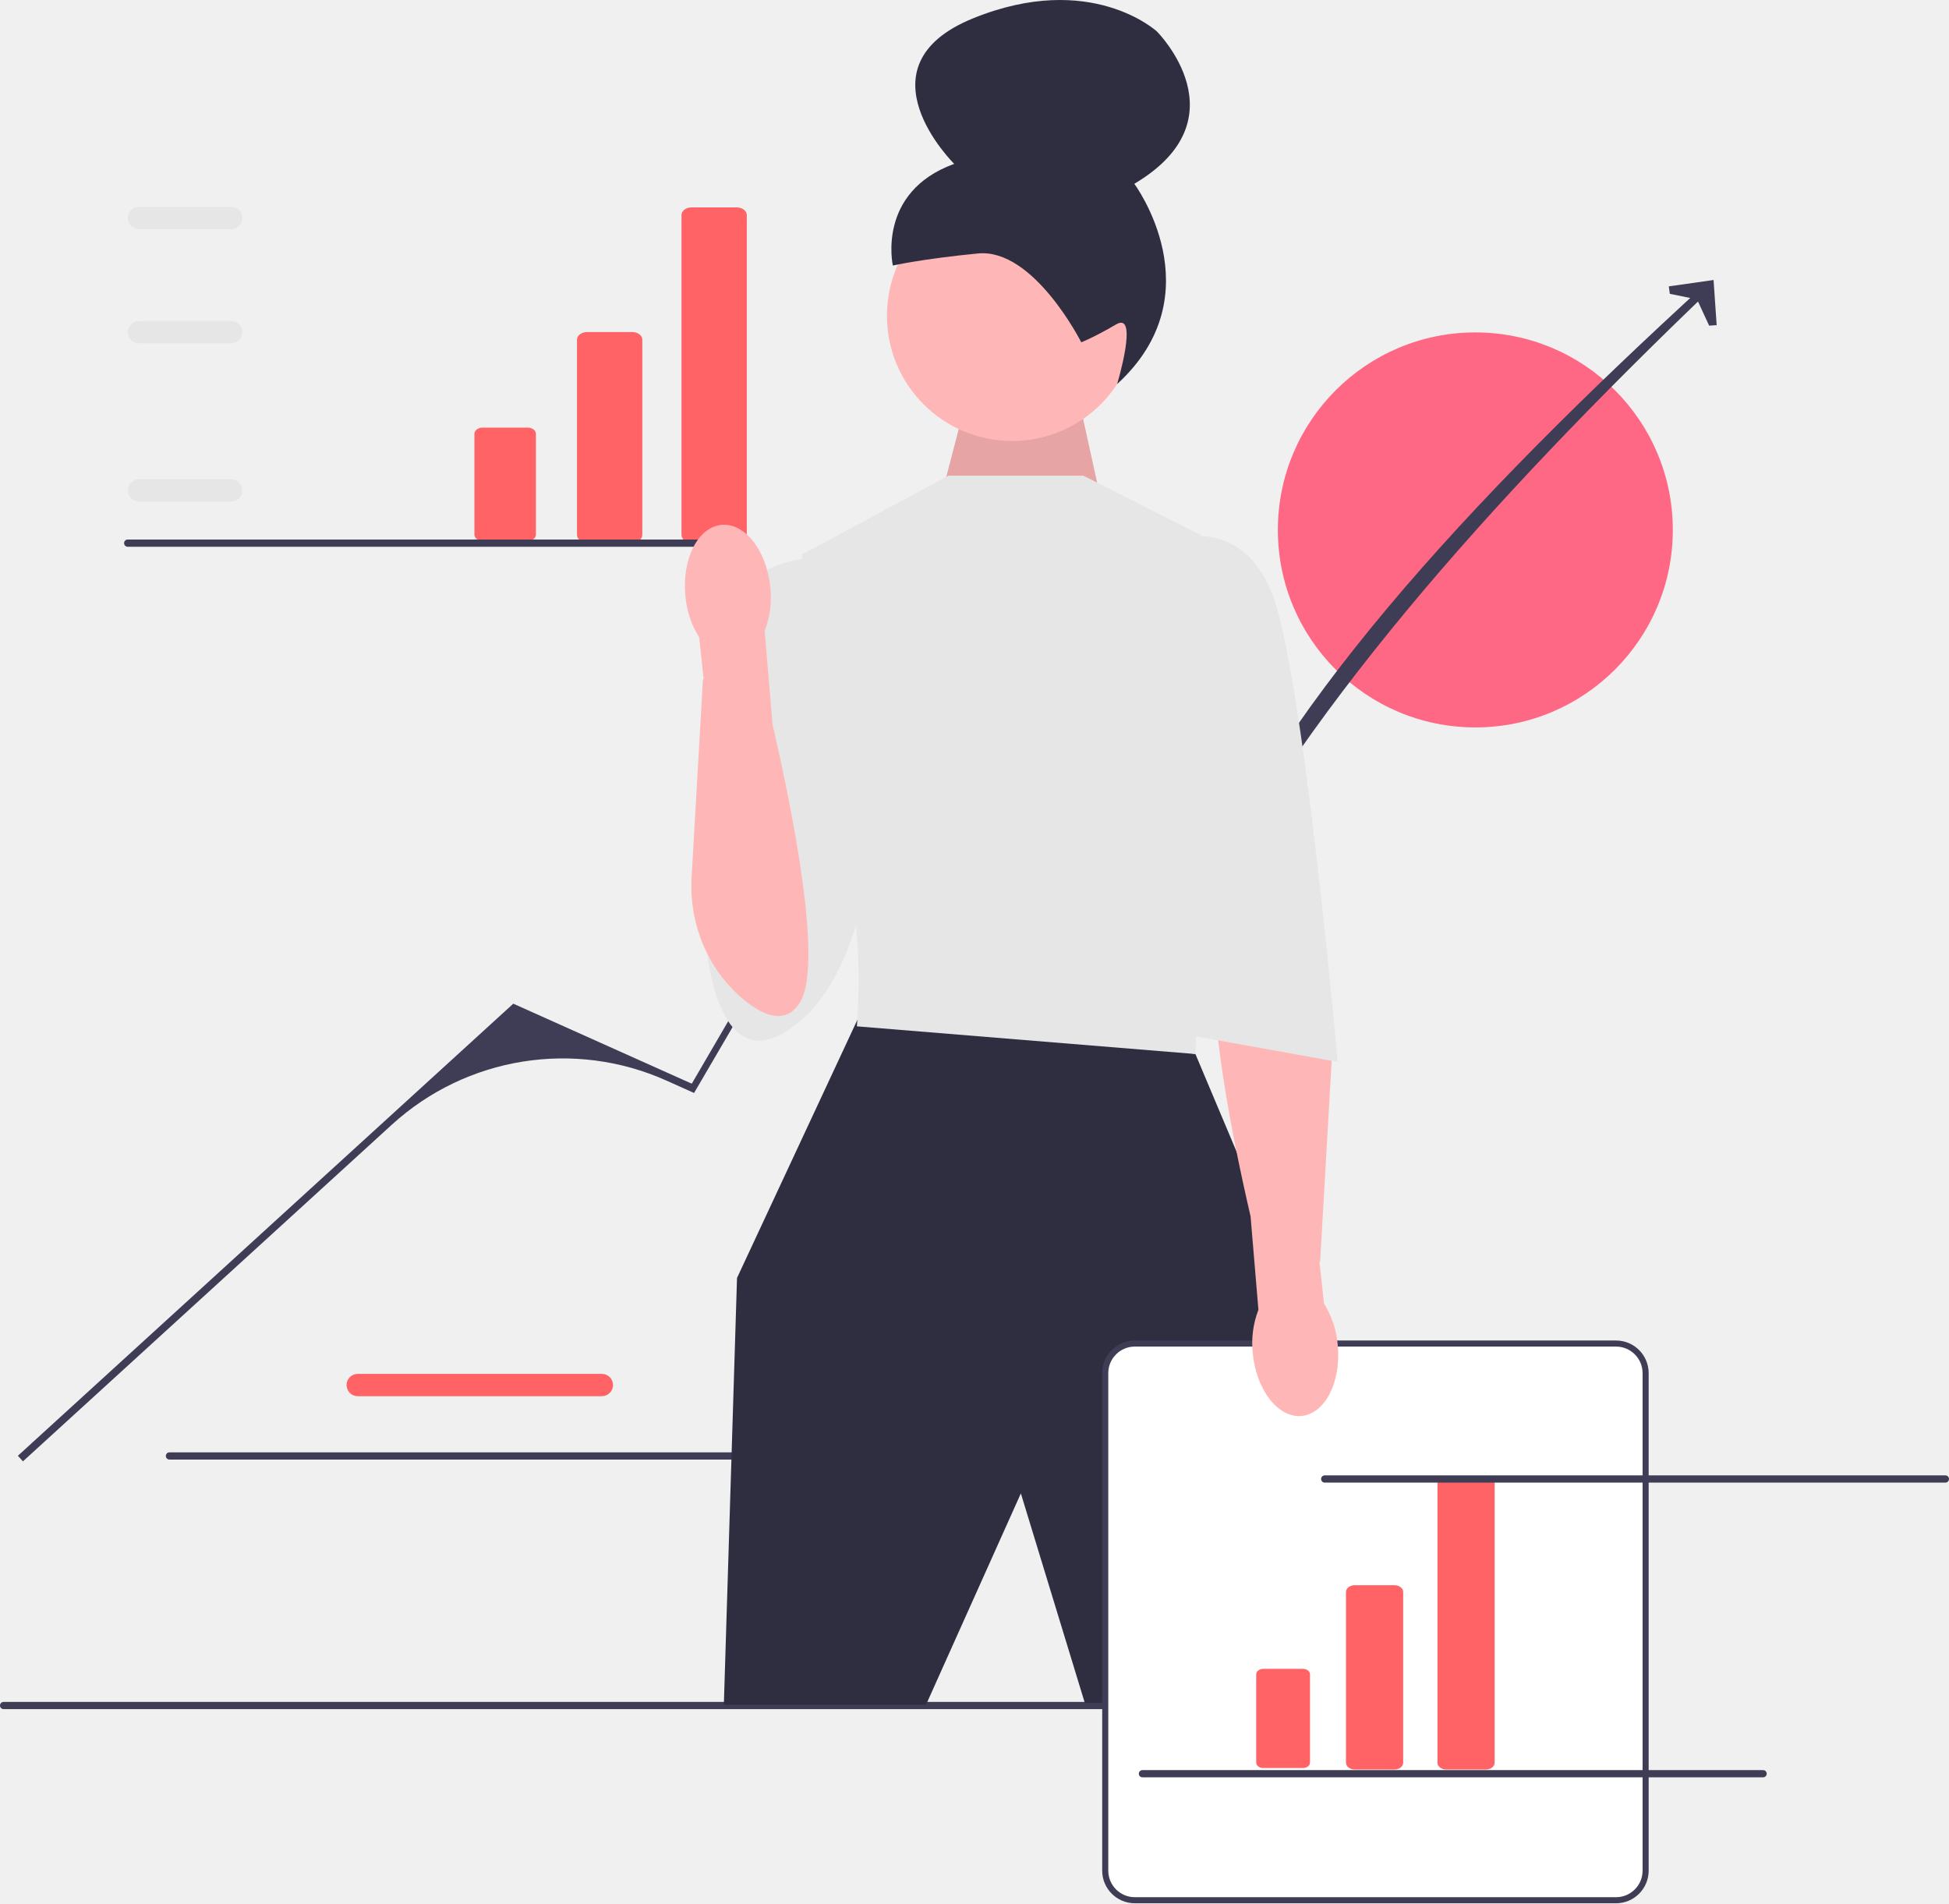
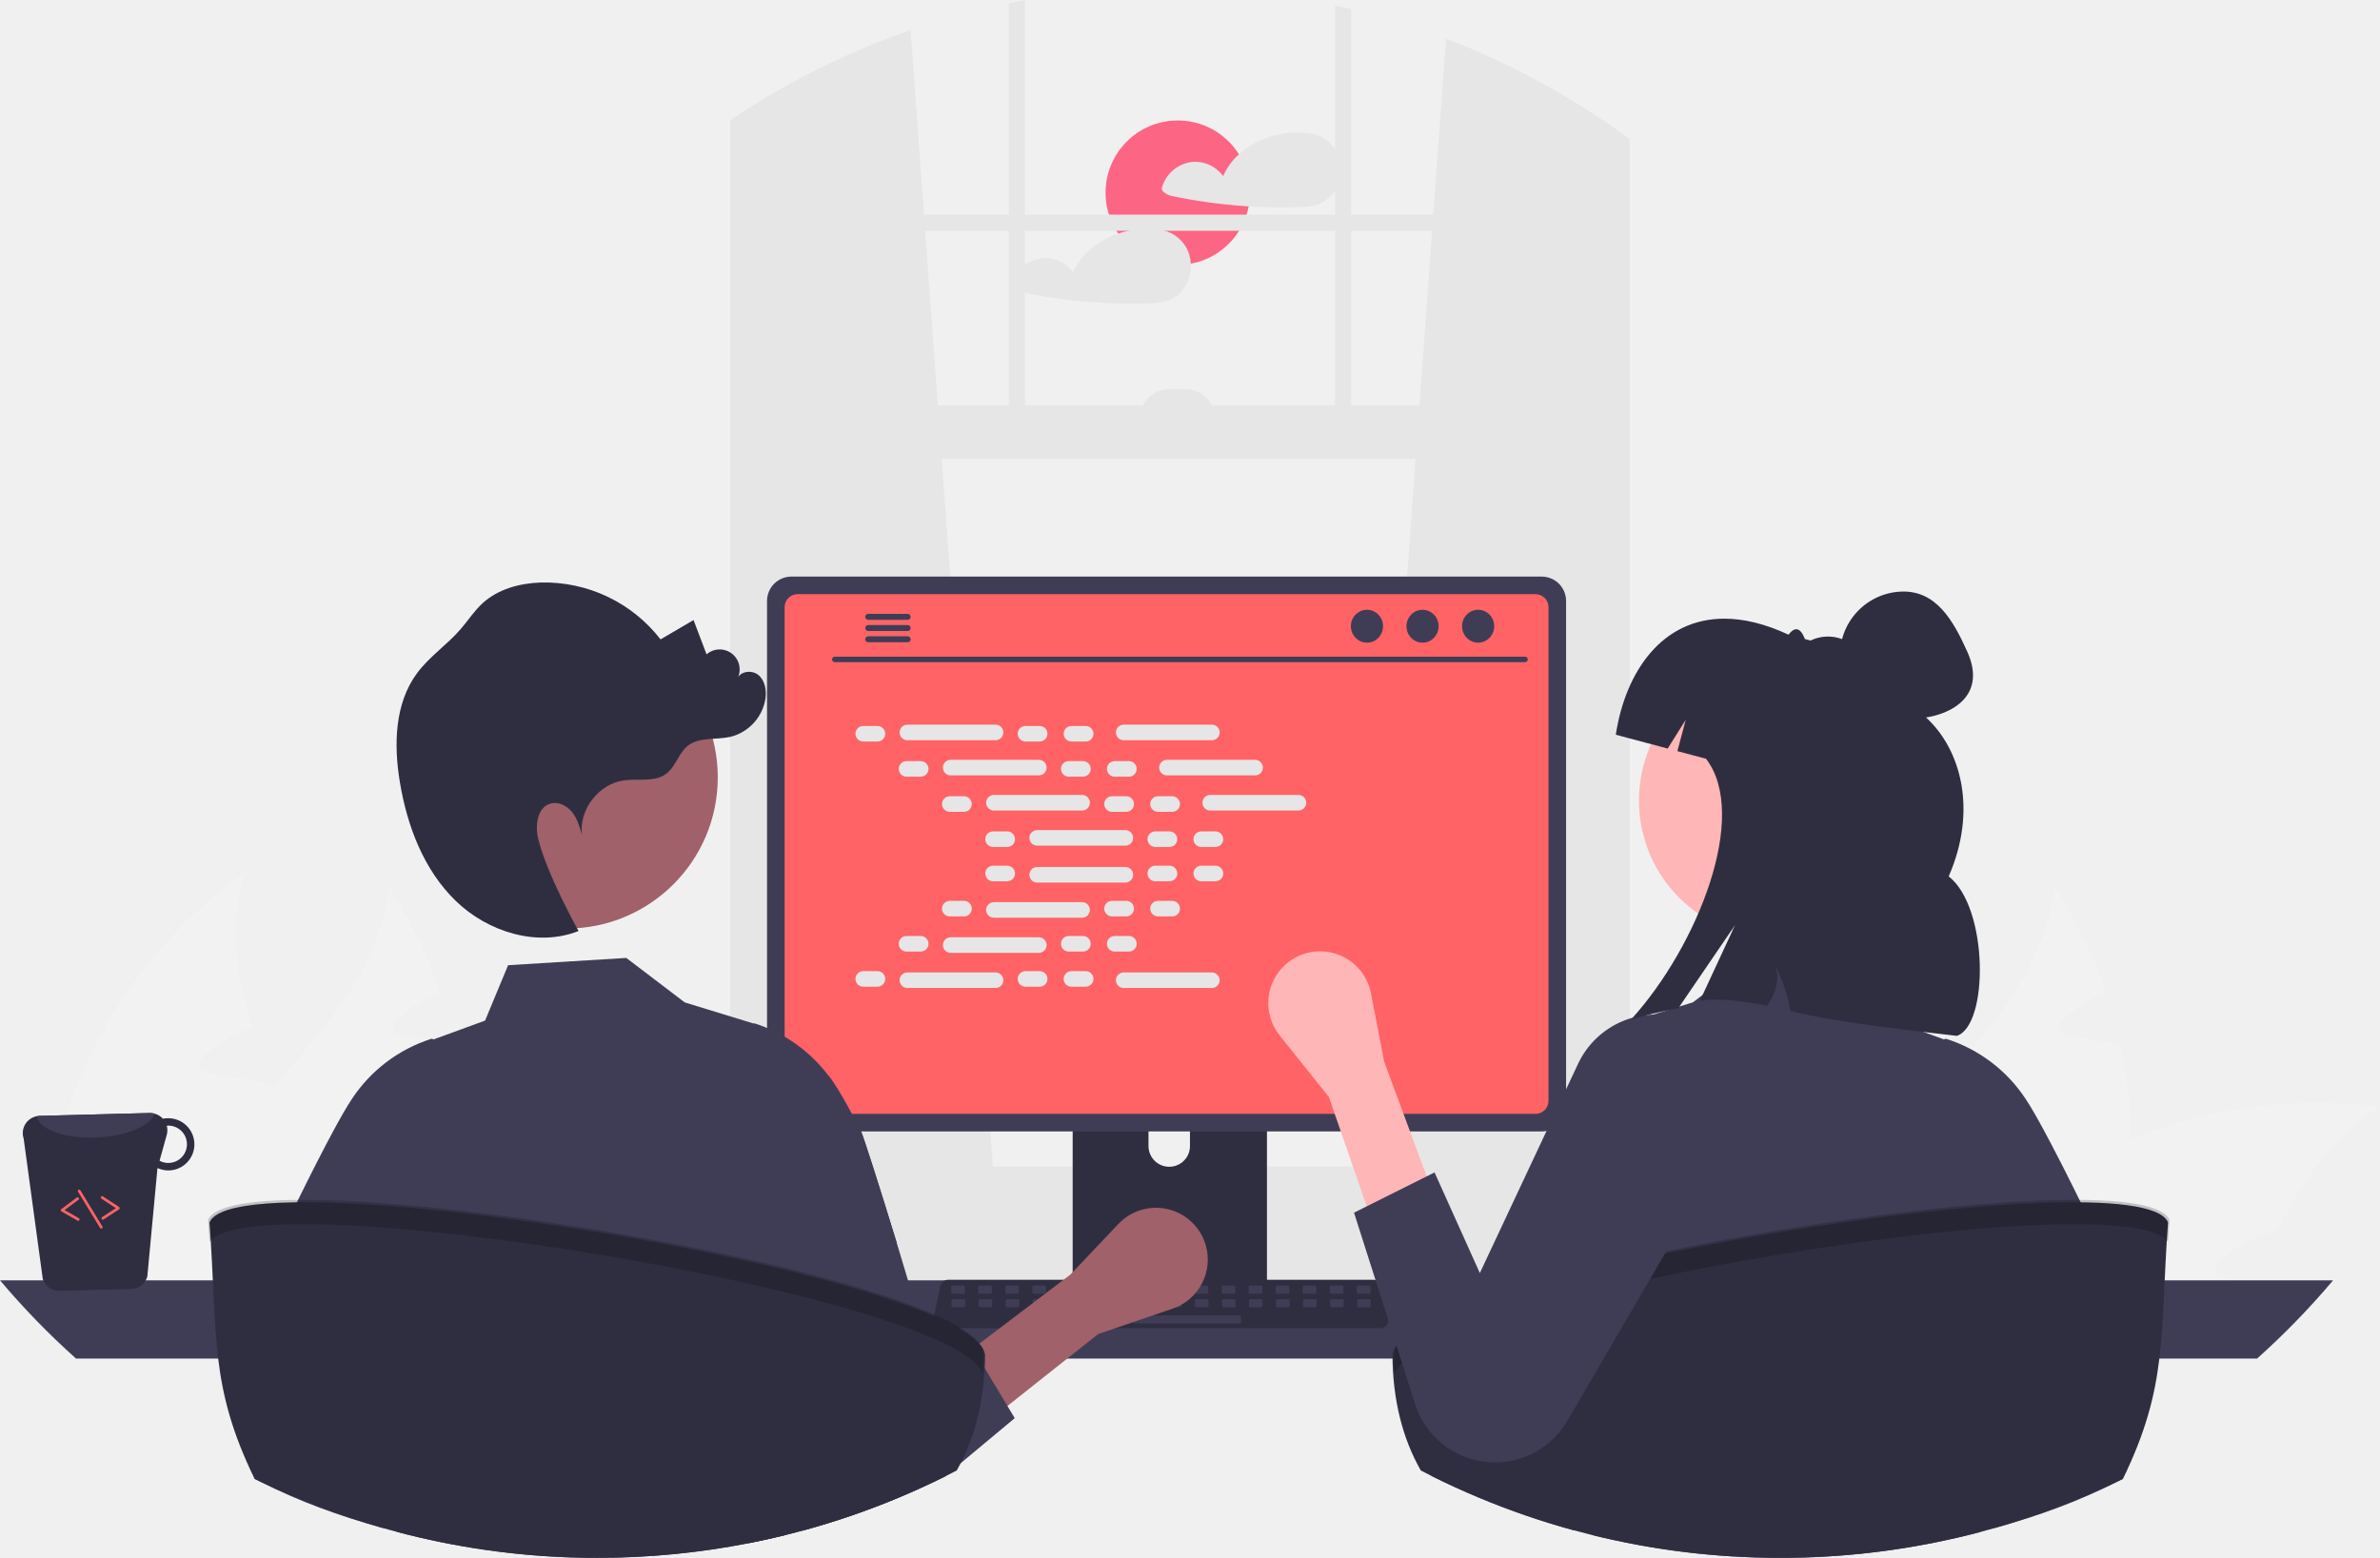
- <svg xmlns="http://www.w3.org/2000/svg" width="641.513" height="626.392" viewBox="0 0 641.513 626.392">
-   <g>
-     <path d="M198.101,459.506H117.744c-2.026,0-3.674-1.648-3.674-3.674s1.648-3.674,3.674-3.674h80.357c2.026,0,3.674,1.648,3.674,3.674s-1.648,3.674-3.674,3.674h-0Z" fill="#ff6366" />
-     <path d="M54.587,479.173c0,.66,.53,1.19,1.19,1.19h204.29c.66,0,1.19-.53,1.19-1.19,0-.66-.53-1.19-1.19-1.19H55.778c-.66,0-1.19,.53-1.19,1.19Z" fill="#3f3d56" />
-   </g>
-   <circle cx="485.607" cy="174.403" r="65" fill="#ff6884" />
-   <path d="M0,561.308c0,.66,.53,1.19,1.19,1.19H523.48c.66,0,1.19-.53,1.19-1.19,0-.66-.53-1.19-1.19-1.19H1.19c-.66,0-1.19,.53-1.19,1.19Z" fill="#3f3d56" />
-   <g>
-     <path d="M7.555,480.947l-1.671-1.831,163.064-148.796,58.749,26.336,63.44-108.794,52.122-25.124,48.293,80.487c26.073-67.499,91.46-138.118,169.81-209.766l1.927,1.561c-73.485,70.354-136.359,141.028-172.04,212.52l-44.669-74.667c-2.11-3.527-6.545-4.89-10.272-3.156l-0,0c-28.49,13.257-52.255,34.895-68.115,62.023l-39.739,67.971-9.071-4.066c-30.338-13.6-65.854-7.9-90.413,14.51L7.555,480.947Z" fill="#3f3d56" />
-     <polygon points="565.038 107.006 562.562 107.178 558.568 98.52 549.624 96.704 549.276 94.247 564.02 92.151 565.038 107.006" fill="#3f3d56" />
-   </g>
-   <polygon points="310.684 159.98 319.45 126.283 353.597 124.64 363.813 171.091 310.684 159.98" fill="#ffb6b6" />
-   <polygon points="310.684 159.98 319.45 126.283 353.597 124.64 363.813 171.091 310.684 159.98" isolation="isolate" opacity=".1" />
-   <circle cx="333.154" cy="103.924" r="41.216" fill="#ffb6b6" />
-   <path d="M355.894,112.649h-0s-15.657-31.023-34.003-29.231c-18.345,1.791-28.01,3.969-28.01,3.969,0,0-5.446-24.162,20.192-33.456,0,0-32.598-32.134,6.213-47.897,38.811-15.763,60.529,4.341,60.529,4.341,0,0,28.728,28.679-7.454,50.115,0,0,26.867,36.139-5.662,65.925,0,0,7.276-24.104-.316-19.659-7.591,4.445-11.489,5.893-11.489,5.893v0l-0-0Z" fill="#2f2e41" />
-   <polygon points="287.679 330.412 282.196 335.666 242.589 420.591 238.253 561.063 304.799 561.063 336.015 491.5 357.047 560.392 416.882 560.392 430.752 435.332 393.466 346.887 287.679 330.412" fill="#2f2e41" />
-   <path d="M356.614,156.556h-44.441l-48.34,26.013,11.272,50.292s-2.601,30.349,3.468,52.894c6.07,22.545,3.468,52.027,3.468,52.027l111.424,9.105,3.468-102.319-1.734-68.502-38.586-19.51h0v-0Z" fill="#e6e6e6" />
-   <path d="M271.203,183.003s-26.88,.867-31.216,18.209-7.804,106.655-7.804,106.655c0,0,2.601,52.996,31.65,27.799,29.048-25.197,26.447-101.503,26.447-101.503l-19.076-51.16v0Z" fill="#e6e6e6" />
-   <path d="M531.927,625.392h-158.409c-5.365,0-9.73-4.364-9.73-9.73v-163.758c0-5.365,4.365-9.73,9.73-9.73h158.409c5.365,0,9.73,4.364,9.73,9.73v163.758c0,5.365-4.364,9.73-9.73,9.73Z" fill="#fff" />
-   <path d="M531.927,626.392h-158.409c-5.916,0-10.729-4.813-10.729-10.729v-163.758c0-5.916,4.813-10.729,10.729-10.729h158.409c5.916,0,10.729,4.813,10.729,10.729v163.758c0,5.917-4.813,10.729-10.729,10.729Zm-158.409-183.217c-4.813,0-8.729,3.916-8.729,8.729v163.758c0,4.813,3.916,8.729,8.729,8.729h158.409c4.813,0,8.729-3.916,8.729-8.729v-163.758c0-4.813-3.916-8.729-8.729-8.729h-158.409Z" fill="#3f3d56" />
-   <g>
-     <path d="M458.974,582.371h-13.056c-1.59,0-2.883-.998-2.883-2.225v-56.211c0-1.227,1.293-2.225,2.883-2.225h13.056c1.59,0,2.883,.998,2.883,2.225v56.211c0,1.227-1.293,2.225-2.883,2.225Z" fill="#ff6366" />
-     <path d="M415.809,549.245c-1.284,0-2.329,.807-2.329,1.798v29.04c0,.991,1.045,1.798,2.329,1.798h13.056c1.284,0,2.329-.807,2.329-1.798v-29.04c0-.991-1.045-1.798-2.329-1.798h-13.056Z" fill="#ff6366" />
-     <path d="M489.082,582.371h-13.056c-1.59,0-2.883-.998-2.883-2.225v-92.12c0-1.227,1.293-2.225,2.883-2.225h13.056c1.59,0,2.883,.998,2.883,2.225v92.12c0,1.227-1.293,2.225-2.883,2.225Z" fill="#ff6366" />
-   </g>
-   <g>
-     <path d="M208.125,178.572h-14.914c-1.816,0-3.293-1.14-3.293-2.542V111.821c0-1.402,1.477-2.542,3.293-2.542h14.914c1.816,0,3.293,1.14,3.293,2.542v64.21c0,1.402-1.477,2.542-3.293,2.542v-0Z" fill="#ff6366" />
-     <path d="M158.819,140.733c-1.467,0-2.661,.921-2.661,2.054v33.172c0,1.132,1.194,2.054,2.661,2.054h14.914c1.467,0,2.661-.921,2.661-2.054v-33.172c0-1.132-1.194-2.054-2.661-2.054h-14.914Z" fill="#ff6366" />
-     <path d="M242.517,178.572h-14.914c-1.816,0-3.293-1.14-3.293-2.542V70.802c0-1.402,1.477-2.542,3.293-2.542h14.914c1.816,0,3.293,1.14,3.293,2.542v105.228c0,1.402-1.477,2.542-3.293,2.542v-0Z" fill="#ff6366" />
-   </g>
-   <path d="M428.438,466.001c7.725-.74,13.044-11.178,11.882-23.32-.398-4.857-1.953-9.547-4.535-13.68l-1.489-13.742,.228-.068,3.742-65.158c.87-15.15-5.127-30.037-16.681-39.875-6.873-5.852-14.206-8.815-18.921-1.421-7.824,12.269,2.31,62.847,8.965,91.602l2.58,30.728c-1.753,4.549-2.39,9.451-1.86,14.296,1.16,12.138,8.363,21.378,16.088,20.639Z" fill="#ffb6b6" />
-   <path d="M385.662,177.8s22.545-8.671,32.95,17.342,21.678,154.346,21.678,154.346l-52.894-9.538-1.734-162.15v-0Z" fill="#e6e6e6" />
-   <g>
-     <path d="M76.092,165.076h-30.357c-2.026,0-3.674-1.648-3.674-3.674s1.648-3.674,3.674-3.674h30.357c2.026,0,3.674,1.648,3.674,3.674s-1.648,3.674-3.674,3.674Z" fill="#e6e6e6" />
-     <path d="M76.092,112.997h-30.357c-2.026,0-3.674-1.648-3.674-3.674s1.648-3.674,3.674-3.674h30.357c2.026,0,3.674,1.648,3.674,3.674s-1.648,3.674-3.674,3.674Z" fill="#e6e6e6" />
-     <path d="M76.092,75.44h-30.357c-2.026,0-3.674-1.648-3.674-3.674s1.648-3.674,3.674-3.674h30.357c2.026,0,3.674,1.648,3.674,3.674s-1.648,3.674-3.674,3.674Z" fill="#e6e6e6" />
-     <path d="M40.843,178.754c0,.66,.53,1.19,1.19,1.19H246.323c.66,0,1.19-.53,1.19-1.19,0-.66-.53-1.19-1.19-1.19H42.033c-.66,0-1.19,.53-1.19,1.19Z" fill="#3f3d56" />
-   </g>
-   <path d="M434.843,486.754c0,.66,.53,1.19,1.19,1.19h204.29c.66,0,1.19-.53,1.19-1.19,0-.66-.53-1.19-1.19-1.19h-204.29c-.66,0-1.19,.53-1.19,1.19Z" fill="#3f3d56" />
-   <path d="M374.843,583.754c0,.66,.53,1.19,1.19,1.19h204.29c.66,0,1.19-.53,1.19-1.19,0-.66-.53-1.19-1.19-1.19h-204.29c-.66,0-1.19,.53-1.19,1.19Z" fill="#3f3d56" />
-   <path d="M237.467,172.738c-7.725,.74-13.044,11.178-11.882,23.32,.398,4.857,1.953,9.547,4.535,13.68l1.489,13.742-.228,.068-3.742,65.158c-.87,15.15,5.127,30.037,16.681,39.875,6.873,5.852,14.206,8.815,18.921,1.421,7.824-12.269-2.31-62.847-8.965-91.602l-2.58-30.728c1.753-4.549,2.39-9.451,1.86-14.296-1.16-12.138-8.363-21.378-16.088-20.639h-0v0Z" fill="#ffb6b6" />
+ <svg xmlns="http://www.w3.org/2000/svg" data-name="Layer 1" width="880.16" height="576.272" viewBox="0 0 880.16 576.272">
+   <circle cx="435.555" cy="71.266" r="26.701" fill="#fd6584" />
+   <path d="M655.233,220.487a13.235,13.235,0,0,0-11.17-9.29,1.081,1.081,0,0,0-.18,0,1.418,1.418,0,0,0-.22-.05c-8.94-1.16-18.88,1.66-25.57,7.8a23.958,23.958,0,0,0-5.83,8.04,12.917,12.917,0,0,0-10.83-5.28,13.184,13.184,0,0,0-11.8,9.51,1.526,1.526,0,0,0,.69,1.69,6.673,6.673,0,0,0,2.79,1.42c2.21.47,4.44.9,6.67,1.29q6.54,1.14,13.15,1.85,4.365.465,8.75.74c6.04.38,12.11.47,18.16.28,3-.1,5.88-.2,8.62-1.52a12.798,12.798,0,0,0,4.95-4.31A14.548,14.548,0,0,0,655.233,220.487Z" transform="translate(-159.9199 -161.8639)" fill="#e6e6e6" />
+   <path d="M600.303,259.387a13.652,13.652,0,0,0-.56-3.3,13.26,13.26,0,0,0-11.18-9.29.965.965,0,0,0-.17,0,1.887,1.887,0,0,0-.23-.05,33.194,33.194,0,0,0-14.69,1.51c-7.26,2.43-13.63,7.33-16.7,14.33a12.922,12.922,0,0,0-10.84-5.28,13.183,13.183,0,0,0-11.8,9.51,1.555,1.555,0,0,0,.69,1.69,6.733,6.733,0,0,0,2.79,1.42c2.22.47,4.44.9,6.68,1.29q6.54,1.14,13.14,1.85a195.164,195.164,0,0,0,26.92,1.02c2.99-.1,5.88-.2,8.62-1.52a12.77,12.77,0,0,0,4.94-4.31A14.265,14.265,0,0,0,600.303,259.387Z" transform="translate(-159.9199 -161.8639)" fill="#e6e6e6" />
+   <path d="M948.052,583.375a171.855,171.855,0,0,1-7.443,53.773c-.186.633-.41,1.265-.633,1.898H830.422a98.322,98.322,0,0,1,7.406-22.328c9.117-19.351,24.002-35.911,38.701-52.359,20.244-22.663,40.004-45.139,43.13-74.612a169.258,169.258,0,0,1,19.053,39.334,46.231,46.231,0,0,0-15.294,9.378c-1.228,1.154-2.531,2.828-1.898,4.428.595,1.34,2.233,1.786,3.684,2.084,3.498.67,6.996,1.34,10.494,1.972,2.754.558,5.545,1.079,8.336,1.6A182.729,182.729,0,0,1,948.052,583.375Z" transform="translate(-159.9199 -161.8639)" fill="#f2f2f2" />
+   <path d="M1040.08,571.318c-17.565,10.68-28.729,27.203-37.846,45.697a46.743,46.743,0,0,0-21.249,11.164c-1.265,1.154-2.568,2.828-1.898,4.428.558,1.34,2.233,1.786,3.684,2.084,3.461.67,6.996,1.34,10.457,1.972-.335.782-.67,1.6-1.005,2.382H876.12A164.174,164.174,0,0,1,893.573,619.1c1.377-1.377,2.791-2.679,4.242-4.019a173.653,173.653,0,0,1,50.238-31.706A176.734,176.734,0,0,1,1040.08,571.318Z" transform="translate(-159.9199 -161.8639)" fill="#f2f2f2" />
+   <path d="M895.47,639.046H792.093a167.932,167.932,0,0,1,.149-24.858c4.131-51.094,31.929-99.768,73.868-129.241-5.359,19.09-2.605,38.069,2.977,57.122-.781.261-1.563.484-2.27.781a46.236,46.236,0,0,0-15.294,9.378c-1.228,1.154-2.53,2.828-1.898,4.428.558,1.34,2.233,1.786,3.684,2.084,3.498.67,6.996,1.34,10.457,1.972,2.791.558,5.582,1.079,8.373,1.637,1.302.223,2.605.484,3.907.744.186.447.298.856.484,1.265,6.55,18.048,13.694,36.245,17.044,54.74a127.778,127.778,0,0,1,1.712,14.029C895.396,635.102,895.47,637.074,895.47,639.046Z" transform="translate(-159.9199 -161.8639)" fill="#f2f2f2" />
+   <path d="M332.052,583.375a171.855,171.855,0,0,1-7.443,53.773c-.186.633-.41,1.265-.633,1.898H214.422a98.322,98.322,0,0,1,7.406-22.328c9.117-19.351,24.002-35.911,38.701-52.359,20.244-22.663,40.004-45.139,43.13-74.612a169.258,169.258,0,0,1,19.053,39.334,46.231,46.231,0,0,0-15.294,9.378c-1.228,1.154-2.531,2.828-1.898,4.428.595,1.34,2.233,1.786,3.684,2.084,3.498.67,6.996,1.34,10.494,1.972,2.754.558,5.545,1.079,8.336,1.6A182.729,182.729,0,0,1,332.052,583.375Z" transform="translate(-159.9199 -161.8639)" fill="#f2f2f2" />
+   <path d="M424.08,571.318c-17.565,10.68-28.729,27.203-37.846,45.697a46.743,46.743,0,0,0-21.249,11.164c-1.265,1.154-2.568,2.828-1.898,4.428.558,1.34,2.233,1.786,3.684,2.084,3.461.67,6.996,1.34,10.457,1.972-.335.782-.67,1.6-1.005,2.382H260.12A164.174,164.174,0,0,1,277.573,619.1c1.377-1.377,2.791-2.679,4.242-4.019a173.653,173.653,0,0,1,50.238-31.706A176.734,176.734,0,0,1,424.08,571.318Z" transform="translate(-159.9199 -161.8639)" fill="#f2f2f2" />
+   <path d="M279.47,639.046H176.093a167.932,167.932,0,0,1,.149-24.858c4.131-51.094,31.929-99.768,73.868-129.241-5.359,19.09-2.605,38.069,2.977,57.122-.781.261-1.563.484-2.27.781a46.236,46.236,0,0,0-15.294,9.378c-1.228,1.154-2.53,2.828-1.898,4.428.558,1.34,2.233,1.786,3.684,2.084,3.498.67,6.996,1.34,10.457,1.972,2.791.558,5.582,1.079,8.373,1.637,1.302.223,2.605.484,3.907.744.186.447.298.856.484,1.265,6.55,18.048,13.694,36.245,17.044,54.74a127.778,127.778,0,0,1,1.712,14.029C279.396,635.102,279.47,637.074,279.47,639.046Z" transform="translate(-159.9199 -161.8639)" fill="#f2f2f2" />
+   <path d="M664.33,595.644l92.37,8.2.99.09v-394.14q-.495-.345-.99-.69a288.323,288.323,0,0,0-62.01-32.94l-4.72,65.1-.43,5.96-4.67,64.56-1.44,19.86-18.93,261.7Z" transform="translate(-159.9199 -161.8639)" fill="#e6e6e6" />
+   <path d="M435.9,202.454c-.66.42-1.32.84-1.98,1.28v400.2l1.98-.18,91.37-8.11-.17-2.3-18.93-261.7-1.44-19.86-4.67-64.56-.43-5.96-4.95-68.27A287.687,287.687,0,0,0,435.9,202.454Z" transform="translate(-159.9199 -161.8639)" fill="#e6e6e6" />
+   <path d="M433.92,203.734c-1.33.86-2.66,1.74-3.97,2.63v403.03c0,10.07,5.97,18.51,13.95,20.66a15.249,15.249,0,0,0,4,.53h296.8a15.118,15.118,0,0,0,3.99-.53,17.06,17.06,0,0,0,7.78-4.66,22.919,22.919,0,0,0,6.18-16v-396.02c-1.64-1.21-3.29-2.41-4.96-3.58q-.495-.345-.99-.69v400.29a16.108,16.108,0,0,1-.46,3.85c-1.41,5.95-6.06,10.31-11.54,10.31h-296.8c-6.62,0-12-6.35-12-14.16v-406.94C435.24,202.874,434.58,203.294,433.92,203.734Z" transform="translate(-159.9199 -161.8639)" fill="#e6e6e6" />
+   <rect x="273.003" y="79.404" width="326.752" height="5.959" fill="#e6e6e6" />
+   <path d="M659.6,165.254c-1.98-.49-3.96-.95-5.96-1.38v161.81h5.96Z" transform="translate(-159.9199 -161.8639)" fill="#e6e6e6" />
+   <path d="M538.96,161.864c-1.99.37-3.98.75-5.96,1.16v162.66h5.96Z" transform="translate(-159.9199 -161.8639)" fill="#e6e6e6" />
+   <path d="M368.86,620.154a26.711,26.711,0,0,0,1.93,9.98,25.54,25.54,0,0,0,1.75,3.56,27.096,27.096,0,0,0,3.02,4.18,26.76,26.76,0,0,0,20.12,9.11h391.31a26.82,26.82,0,0,0,0-53.64h-391.31A26.846,26.846,0,0,0,368.86,620.154Z" transform="translate(-159.9199 -161.8639)" fill="#e6e6e6" />
+   <rect x="432.923" y="311.783" width="324.766" height="19.863" transform="translate(1030.691 481.5651) rotate(-180)" fill="#e6e6e6" />
+   <path d="M581.401,305.824h27.809a0,0,0,0,1,0,0v0A10.925,10.925,0,0,1,598.285,316.749h-5.959a10.925,10.925,0,0,1-10.925-10.925v0A0,0,0,0,1,581.401,305.824Z" transform="translate(1030.691 460.7086) rotate(-180)" fill="#e6e6e6" />
+   <path d="M159.92,635.474a289.004,289.004,0,0,0,28.12,28.95h806.58a289.004,289.004,0,0,0,28.12-28.95Z" transform="translate(-159.9199 -161.8639)" fill="#3f3d56" />
+   <path d="M556.61,538.664v102.56h71.85v-102.56a3.448,3.448,0,0,0-2.43-3.3,3.175,3.175,0,0,0-1.03-.16H560.08A3.463,3.463,0,0,0,556.61,538.664Zm28.04,35.24a7.67,7.67,0,0,1,15.34,0v11.9a7.67,7.67,0,0,1-15.34,0Z" transform="translate(-159.9199 -161.8639)" fill="#2f2e41" />
+   <path d="M556.39,637.944v9.89a1.946,1.946,0,0,0,1.93,1.94h68.43a1.94,1.94,0,0,0,1.93-1.94v-9.89Z" transform="translate(-159.9199 -161.8639)" fill="#3f3d56" />
+   <path d="M443.58,384.144v187.26a9.007,9.007,0,0,0,9,9h277.5a9.007,9.007,0,0,0,9-9V384.144a9.011,9.011,0,0,0-9-8.99h-277.5A9.012,9.012,0,0,0,443.58,384.144Z" transform="translate(-159.9199 -161.8639)" fill="#3f3d56" />
+   <path d="M450.09,386.474v182.62a4.818,4.818,0,0,0,4.81,4.81h272.87a4.818,4.818,0,0,0,4.81-4.81v-182.62a4.82,4.82,0,0,0-4.81-4.82h-272.87A4.821,4.821,0,0,0,450.09,386.474Z" transform="translate(-159.9199 -161.8639)" fill="#ff6366" />
+   <path d="M505.73,652.104a2.948,2.948,0,0,0,2.32,1.11H670.39a2.987,2.987,0,0,0,2.92-3.6l-2.52-11.97a2.993,2.993,0,0,0-1.86-2.17,2.895,2.895,0,0,0-1.06-.2h-157.31a2.894,2.894,0,0,0-1.06.2,2.992,2.992,0,0,0-1.86,2.17l-2.52,11.97A2.985,2.985,0,0,0,505.73,652.104Z" transform="translate(-159.9199 -161.8639)" fill="#2f2e41" />
+   <rect x="661.717" y="637.43" width="5" height="3" rx="0.488" transform="translate(1168.514 1115.995) rotate(-180)" fill="#3f3d56" />
+   <rect x="651.717" y="637.43" width="5" height="3" rx="0.488" transform="translate(1148.514 1115.995) rotate(-180)" fill="#3f3d56" />
+   <rect x="641.717" y="637.43" width="5" height="3" rx="0.488" transform="translate(1128.514 1115.995) rotate(-180)" fill="#3f3d56" />
+   <rect x="631.717" y="637.43" width="5" height="3" rx="0.488" transform="translate(1108.514 1115.995) rotate(-180)" fill="#3f3d56" />
+   <rect x="621.717" y="637.43" width="5" height="3" rx="0.488" transform="translate(1088.514 1115.995) rotate(-180)" fill="#3f3d56" />
+   <rect x="611.717" y="637.43" width="5" height="3" rx="0.488" transform="translate(1068.514 1115.995) rotate(-180)" fill="#3f3d56" />
+   <rect x="601.717" y="637.43" width="5" height="3" rx="0.488" transform="translate(1048.514 1115.995) rotate(-180)" fill="#3f3d56" />
+   <rect x="591.717" y="637.43" width="5" height="3" rx="0.488" transform="translate(1028.514 1115.995) rotate(-180)" fill="#3f3d56" />
+   <rect x="581.717" y="637.43" width="5" height="3" rx="0.488" transform="translate(1008.514 1115.995) rotate(-180)" fill="#3f3d56" />
+   <rect x="571.717" y="637.43" width="5" height="3" rx="0.488" transform="translate(988.5139 1115.995) rotate(-180)" fill="#3f3d56" />
+   <rect x="561.717" y="637.43" width="5" height="3" rx="0.488" transform="translate(968.5139 1115.995) rotate(-180)" fill="#3f3d56" />
+   <rect x="551.717" y="637.43" width="5" height="3" rx="0.488" transform="translate(948.5139 1115.995) rotate(-180)" fill="#3f3d56" />
+   <rect x="541.717" y="637.43" width="5" height="3" rx="0.488" transform="translate(928.5139 1115.995) rotate(-180)" fill="#3f3d56" />
+   <rect x="531.717" y="637.43" width="5" height="3" rx="0.488" transform="translate(908.5139 1115.995) rotate(-180)" fill="#3f3d56" />
+   <rect x="521.717" y="637.43" width="5" height="3" rx="0.488" transform="translate(888.5139 1115.995) rotate(-180)" fill="#3f3d56" />
+   <rect x="511.717" y="637.43" width="5" height="3" rx="0.488" transform="translate(868.5139 1115.995) rotate(-180)" fill="#3f3d56" />
+   <rect x="661.835" y="642.43" width="5" height="3" rx="0.488" transform="translate(1168.75 1125.995) rotate(-180)" fill="#3f3d56" />
+   <rect x="651.835" y="642.43" width="5" height="3" rx="0.488" transform="translate(1148.75 1125.995) rotate(-180)" fill="#3f3d56" />
+   <rect x="641.835" y="642.43" width="5" height="3" rx="0.488" transform="translate(1128.75 1125.995) rotate(-180)" fill="#3f3d56" />
+   <rect x="631.835" y="642.43" width="5" height="3" rx="0.488" transform="translate(1108.75 1125.995) rotate(-180)" fill="#3f3d56" />
+   <rect x="621.835" y="642.43" width="5" height="3" rx="0.488" transform="translate(1088.75 1125.995) rotate(-180)" fill="#3f3d56" />
+   <rect x="611.835" y="642.43" width="5" height="3" rx="0.488" transform="translate(1068.75 1125.995) rotate(-180)" fill="#3f3d56" />
+   <rect x="601.835" y="642.43" width="5" height="3" rx="0.488" transform="translate(1048.75 1125.995) rotate(-180)" fill="#3f3d56" />
+   <rect x="591.835" y="642.43" width="5" height="3" rx="0.488" transform="translate(1028.75 1125.995) rotate(-180)" fill="#3f3d56" />
+   <rect x="581.835" y="642.43" width="5" height="3" rx="0.488" transform="translate(1008.75 1125.995) rotate(-180)" fill="#3f3d56" />
+   <rect x="571.835" y="642.43" width="5" height="3" rx="0.488" transform="translate(988.7503 1125.995) rotate(-180)" fill="#3f3d56" />
+   <rect x="561.835" y="642.43" width="5" height="3" rx="0.488" transform="translate(968.7503 1125.995) rotate(-180)" fill="#3f3d56" />
+   <rect x="551.835" y="642.43" width="5" height="3" rx="0.488" transform="translate(948.7503 1125.995) rotate(-180)" fill="#3f3d56" />
+   <rect x="541.835" y="642.43" width="5" height="3" rx="0.488" transform="translate(928.7503 1125.995) rotate(-180)" fill="#3f3d56" />
+   <rect x="531.835" y="642.43" width="5" height="3" rx="0.488" transform="translate(908.7503 1125.995) rotate(-180)" fill="#3f3d56" />
+   <rect x="521.835" y="642.43" width="5" height="3" rx="0.488" transform="translate(888.7503 1125.995) rotate(-180)" fill="#3f3d56" />
+   <rect x="511.835" y="642.43" width="5" height="3" rx="0.488" transform="translate(868.7503 1125.995) rotate(-180)" fill="#3f3d56" />
+   <rect x="578.835" y="648.43" width="40" height="3" rx="0.488" transform="translate(1037.75 1137.995) rotate(-180)" fill="#3f3d56" />
+   <path d="M468.612,406.811H723.935a1.016,1.016,0,0,0,0-2.031H468.612a1.016,1.016,0,0,0,0,2.031Z" transform="translate(-159.9199 -161.8639)" fill="#3f3d56" />
+   <ellipse cx="546.635" cy="231.649" rx="5.95" ry="6.083" fill="#3f3d56" />
+   <ellipse cx="526.079" cy="231.649" rx="5.95" ry="6.083" fill="#3f3d56" />
+   <ellipse cx="505.523" cy="231.649" rx="5.95" ry="6.083" fill="#3f3d56" />
+   <path d="M479.9,390.044a1.095,1.095,0,0,0,1.09,1.1h14.6a1.105,1.105,0,0,0,0-2.21h-14.6A1.103,1.103,0,0,0,479.9,390.044Z" transform="translate(-159.9199 -161.8639)" fill="#3f3d56" />
+   <path d="M479.9,394.194a1.095,1.095,0,0,0,1.09,1.1h14.6a1.105,1.105,0,0,0,0-2.21h-14.6A1.103,1.103,0,0,0,479.9,394.194Z" transform="translate(-159.9199 -161.8639)" fill="#3f3d56" />
+   <path d="M479.9,398.334a1.103,1.103,0,0,0,1.09,1.11h14.6a1.105,1.105,0,0,0,0-2.21h-14.6A1.095,1.095,0,0,0,479.9,398.334Z" transform="translate(-159.9199 -161.8639)" fill="#3f3d56" />
+   <rect x="316.366" y="268.543" width="11.006" height="5.76" rx="2.88" fill="#e6e6e6" />
+   <rect x="376.366" y="268.543" width="11.006" height="5.76" rx="2.88" fill="#e6e6e6" />
+   <rect x="393.366" y="268.543" width="11.006" height="5.76" rx="2.88" fill="#e6e6e6" />
+   <rect x="332.686" y="268.063" width="38.366" height="5.76" rx="2.88" fill="#e6e6e6" />
+   <rect x="412.686" y="268.063" width="38.366" height="5.76" rx="2.88" fill="#e6e6e6" />
+   <rect x="332.366" y="281.543" width="11.006" height="5.76" rx="2.88" fill="#e6e6e6" />
+   <rect x="392.366" y="281.543" width="11.006" height="5.76" rx="2.88" fill="#e6e6e6" />
+   <rect x="409.366" y="281.543" width="11.006" height="5.76" rx="2.88" fill="#e6e6e6" />
+   <rect x="348.686" y="281.063" width="38.366" height="5.76" rx="2.88" fill="#e6e6e6" />
+   <rect x="428.686" y="281.063" width="38.366" height="5.76" rx="2.88" fill="#e6e6e6" />
+   <rect x="348.366" y="294.543" width="11.006" height="5.76" rx="2.88" fill="#e6e6e6" />
+   <rect x="408.366" y="294.543" width="11.006" height="5.76" rx="2.88" fill="#e6e6e6" />
+   <rect x="425.366" y="294.543" width="11.006" height="5.76" rx="2.88" fill="#e6e6e6" />
+   <rect x="364.686" y="294.063" width="38.366" height="5.76" rx="2.88" fill="#e6e6e6" />
+   <rect x="444.686" y="294.063" width="38.366" height="5.76" rx="2.88" fill="#e6e6e6" />
+   <rect x="364.366" y="307.543" width="11.006" height="5.76" rx="2.88" fill="#e6e6e6" />
+   <rect x="424.366" y="307.543" width="11.006" height="5.76" rx="2.88" fill="#e6e6e6" />
+   <rect x="441.366" y="307.543" width="11.006" height="5.76" rx="2.88" fill="#e6e6e6" />
+   <rect x="380.686" y="307.063" width="38.366" height="5.76" rx="2.88" fill="#e6e6e6" />
+   <rect x="376.366" y="359.237" width="11.006" height="5.76" rx="2.88" fill="#e6e6e6" />
+   <rect x="393.366" y="359.237" width="11.006" height="5.76" rx="2.88" fill="#e6e6e6" />
+   <rect x="412.686" y="359.717" width="38.366" height="5.76" rx="2.88" fill="#e6e6e6" />
+   <rect x="316.366" y="359.237" width="11.006" height="5.76" rx="2.88" fill="#e6e6e6" />
+   <rect x="332.686" y="359.717" width="38.366" height="5.76" rx="2.88" fill="#e6e6e6" />
+   <rect x="332.366" y="346.237" width="11.006" height="5.76" rx="2.88" fill="#e6e6e6" />
+   <rect x="392.366" y="346.237" width="11.006" height="5.76" rx="2.88" fill="#e6e6e6" />
+   <rect x="409.366" y="346.237" width="11.006" height="5.76" rx="2.88" fill="#e6e6e6" />
+   <rect x="348.686" y="346.717" width="38.366" height="5.76" rx="2.88" fill="#e6e6e6" />
+   <rect x="348.366" y="333.237" width="11.006" height="5.76" rx="2.88" fill="#e6e6e6" />
+   <rect x="408.366" y="333.237" width="11.006" height="5.76" rx="2.88" fill="#e6e6e6" />
+   <rect x="425.366" y="333.237" width="11.006" height="5.76" rx="2.88" fill="#e6e6e6" />
+   <rect x="364.686" y="333.717" width="38.366" height="5.76" rx="2.88" fill="#e6e6e6" />
+   <rect x="364.366" y="320.237" width="11.006" height="5.76" rx="2.88" fill="#e6e6e6" />
+   <rect x="424.366" y="320.237" width="11.006" height="5.76" rx="2.88" fill="#e6e6e6" />
+   <rect x="441.366" y="320.237" width="11.006" height="5.76" rx="2.88" fill="#e6e6e6" />
+   <rect x="380.686" y="320.717" width="38.366" height="5.76" rx="2.88" fill="#e6e6e6" />
+   <path d="M509.832,707.816c-.22.11-.44.22-.66.32q-2.085,1.035-4.2,2.04-6.33,3.015-12.82,5.73a285.483,285.483,0,0,1-34.97,12.03c-2-12.47-3.94-41.88-5.8-63.51-.35-4.07-.7-7.86-1.05-11.21a97.155,97.155,0,0,0-1.89-13.08,4.359,4.359,0,0,0-.39-.97c.19,1.73.39,6.89.58,14.05.1,3.35.19,7.14.29,11.21.47,20.82.96,49.15,1.45,65.28-1.39.34-2.79.68-4.19,1-.88.21-1.77.41-2.66.6-1.08.24-2.16.48-3.24.7q-1.695.36-3.39.69a290.072,290.072,0,0,1-56.06,5.44c-1.25,0-2.49-.01-3.74-.02-.38,0-.76-.01-1.15-.02-1.1-.02-2.24-.04-3.4-.07a288.591,288.591,0,0,1-65.84-9.49l.87-64.11.15-11.21.06-4.25a15.182,15.182,0,0,0-.88,4.25c-.35,2.73-.71,6.6-1.07,11.21-1.37,17.76-2.78,46.41-4.24,62.71-17.29-4.92-29.93-9.41-45.73-17.31-.61-.3-1.23-.61-1.84-.92.11-.77.23-1.54.34-2.33,1.79-12.44-.32-28.63,1.66-42.15,1.51-10.43,3.07-20.45,4.64-28.95,1.9-10.23,3.83-18.27,5.74-22.18,2.2-4.51,4.4-8.95,6.53-13.2q1.38-2.745,2.71-5.39c.48-.95.96-1.89,1.43-2.81,2.14-4.19,4.16-8.06,6.01-11.49,1.3-2.41,2.5-4.59,3.6-6.5,1.29-2.25,2.43-4.11,3.37-5.52a55.306,55.306,0,0,1,29.28-22.21l.3-.08.29.12.33.15,19.06-6.97,8.51-20.49,43.71-2.69,7.06,5.37,3.61,2.75,3.85,2.93,7.08,5.39,2.01.62,2.99.92,20.45,6.28.21-.09.3.08a55.168,55.168,0,0,1,27.36,19.5c.68.88,1.31,1.79,1.92,2.71,1.66,2.46,3.9,6.35,6.54,11.23,1.09,2.01,2.24,4.19,3.45,6.5.73,1.39,7.03,21.05,13.16,41.13,5.73,18.8,11.31,37.97,12.04,42.89.13.91.27,1.83.4,2.74.83,5.69,1.65,11.42,2.44,17.01,1.17,8.29,2.31,16.29,3.4,23.44C509.812,707.686,509.822,707.746,509.832,707.816Z" transform="translate(-159.9199 -161.8639)" fill="#3f3d56" />
+   <polygon points="303.59 473.566 295.093 440.774 287.59 469.07 303.59 473.566" opacity="0.2" />
+   <path d="M175.749,635.05a6.416,6.416,0,0,0,6.183,4.331l26.492-.682a6.328,6.328,0,0,0,5.981-4.657l3.749-40.087a9.794,9.794,0,0,0,4.238.871,9.661,9.661,0,0,0-.485-19.317,8.184,8.184,0,0,0-1.736.181,6.548,6.548,0,0,0-4.874-2.103l-40.751,1.052a5.854,5.854,0,0,0-1.005.125,6.365,6.365,0,0,0-4.873,8.265Zm43.173-43.817,2.668-9.553a6.506,6.506,0,0,0,.02-3.375c.129-0.0.244-.062.373-.062a6.91,6.91,0,0,1,.324,13.817A6.505,6.505,0,0,1,218.923,591.233Z" transform="translate(-159.9199 -161.8639)" fill="#2f2e41" />
+   <path d="M173.541,574.763c.868,4.964,10.629,8.454,22.366,7.847,10.793-.497,19.617-4.287,21.234-8.779a6.025,6.025,0,0,0-1.844-.246l-40.751,1.052A5.854,5.854,0,0,0,173.541,574.763Z" transform="translate(-159.9199 -161.8639)" fill="#3f3d56" />
+   <path d="M198.058,613.021a.497.497,0,0,0,.151-.066l5.753-3.766a.499.499,0,0,0,0-.836l-5.98-3.917a.5.5,0,1,0-.548.836l5.341,3.498-5.114,3.348a.5.5,0,0,0,.396.903Z" transform="translate(-159.9199 -161.8639)" fill="#ff6366" />
+   <path d="M188.971,613.44a.5.5,0,0,0,.126-.918l-5.303-3.04,5.126-3.807a.5.5,0,1,0-.596-.802l-5.739,4.263a.5.5,0,0,0,.049.835l5.965,3.42A.5.5,0,0,0,188.971,613.44Z" transform="translate(-159.9199 -161.8639)" fill="#ff6366" />
+   <path d="M197.486,616.321a.482.482,0,0,0,.137-.058.5.5,0,0,0,.168-.687l-8.155-13.408a.5.5,0,0,0-.854.521L196.936,616.097A.5.5,0,0,0,197.486,616.321Z" transform="translate(-159.9199 -161.8639)" fill="#ff6366" />
+   <path d="M945.069,708.904c-.61.31-1.23.62-1.84.92-15.8,7.9-28.44,12.39-45.73,17.31-1.46-16.3-2.87-44.95-4.24-62.71-.36-4.61-.72-8.48-1.07-11.21a15.182,15.182,0,0,0-.88-4.25l.06,4.25.15,11.21.87,64.11a288.588,288.588,0,0,1-65.84,9.49c-1.16.03-2.3.05-3.4.07-.39.01-.77.02-1.15.02-1.25.01-2.49.02-3.74.02a289.271,289.271,0,0,1-69.54-8.43c.49-16.13.98-44.46,1.45-65.28.1-4.07.19-7.86.29-11.21.19-7.16.39-12.32.58-14.05a4.362,4.362,0,0,0-.39.97,97.154,97.154,0,0,0-1.89,13.08c-.35,3.35-.7,7.14-1.05,11.21-1.86,21.63-3.8,51.04-5.8,63.51a285.473,285.473,0,0,1-34.97-12.03q-9-3.75-17.68-8.09c1.1-7.2,2.25-15.27,3.43-23.64.92-6.49,1.87-13.16,2.84-19.75,1.5-10.18,52.46-120.11,64.47-123.96l.3-.08.21.09,20.45-6.28,2.99-.92,2.01-.62,7.08-5.39,3.85-2.93,3.61-2.75,7.06-5.37,43.71,2.69,8.51,20.49,19.06,6.97.33-.15.29-.12.3.08a55.306,55.306,0,0,1,29.28,22.21c.94,1.41,2.08,3.27,3.37,5.52,1.1,1.91,2.3,4.09,3.6,6.5,1.85,3.43,3.87,7.3,6.01,11.49.47.92.95,1.86,1.43,2.81q1.335,2.64,2.71,5.39c2.13,4.25,4.33,8.69,6.53,13.2,1.91,3.91,3.84,11.95,5.74,22.18,1.57,8.5,3.13,18.52,4.64,28.95,1.98,13.52-.13,29.71,1.66,42.15C944.839,707.364,944.959,708.134,945.069,708.904Z" transform="translate(-159.9199 -161.8639)" fill="#3f3d56" />
+   <circle cx="656.954" cy="296.158" r="50.836" fill="#ffb6b6" />
+   <polygon points="575.659 473.566 584.156 440.774 591.659 469.07 575.659 473.566" opacity="0.2" />
+   <path d="M961.689,614.064c-3.04,41.88.11,60.32-16.67,94.85a286.16,286.16,0,0,1-47.52,18.22q-2.55.72-5.11,1.4a288.588,288.588,0,0,1-65.84,9.49c-1.16.03-2.3.05-3.4.07-.39.01-.77.02-1.15.02-1.25.01-2.49.02-3.74.02a289.271,289.271,0,0,1-69.54-8.43q-3.42-.84-6.81-1.77a285.473,285.473,0,0,1-34.97-12.03q-9-3.75-17.68-8.09c-1.31-.66-2.62-1.32-3.91-2-6.63-11.66-10.4-25.84-10.48-42.88C679.459,633.574,951.549,588.744,961.689,614.064Z" transform="translate(-159.9199 -161.8639)" fill="#2f2e41" />
+   <path d="M961.681,621.236c.155-2.593.329-5.271.531-8.06-10.14-25.32-282.23,19.51-286.82,48.87.013,2.692.128,5.304.321,7.855C686.829,640.922,945.318,598.314,961.681,621.236Z" transform="translate(-159.9199 -161.8639)" opacity="0.2" />
+   <path d="M668.102,616.039,690.436,604.872,671.825,554.622l-4.905-25.342a19.161,19.161,0,0,0-31.282-10.907h0a19.161,19.161,0,0,0-2.493,26.518l18.207,22.759Z" transform="translate(-159.9199 -161.8639)" fill="#ffb6b6" />
+   <path d="M690.436,595.567l-29.778,14.889,22.599,70.809A30.977,30.977,0,0,0,705.592,701.981h0a30.977,30.977,0,0,0,33.737-14.197l59.925-102.714a31.62,31.62,0,0,0-10.196-42.982h0a31.62,31.62,0,0,0-45.296,12.765l-36.576,77.936Z" transform="translate(-159.9199 -161.8639)" fill="#3f3d56" />
+   <circle cx="209.508" cy="287.552" r="55.935" fill="#a0616a" />
+   <path d="M314.164,410.87C318.712,404.74,325.249,400.382,330.249,394.615c2.743-3.164,5.021-6.75,8.106-9.582,5.73-5.263,13.744-7.42,21.52-7.688a54.305,54.305,0,0,1,44.331,21.038q6.097-3.575,12.194-7.149,2.409,6.34,4.817,12.68a7.391,7.391,0,0,1,11.264,9.248c.967-2.989,5.399-3.623,7.843-1.649,2.443,1.975,3.098,5.488,2.699,8.604a17.32,17.32,0,0,1-13.065,14.326c-5.304,1.182-11.477-.06-15.723,3.332-3.404,2.72-4.431,7.672-7.904,10.301-4.28,3.24-10.329,1.742-15.65,2.458-9.308,1.253-16.678,10.773-15.56,20.098-.842-2.942-1.727-5.97-3.639-8.36-1.912-2.39-5.131-4.007-8.062-3.128-4.846,1.453-5.639,8.058-4.464,12.978,3.115,13.05,14.919,34.144,14.919,34.144-15.328,6.046-33.589.329-45.415-11.144-11.826-11.473-17.986-27.719-20.669-43.976C305.516,437.361,305.839,422.091,314.164,410.87Z" transform="translate(-159.9199 -161.8639)" fill="#2f2e41" />
+   <path d="M880.582,486.046c10.642-24.398,4.613-46.85-8.36-58.76l0-.01c-5.1-11.43-11.88-20.25-19.64-22.32-3.75-2.41-7.39-5.24-11.43-6.68a14.887,14.887,0,0,0-11.68.53l-2.06-.55c-1.75-4.47-3.8-4.56-6.08-1.62-8.78-4.09-16.69-5.92-23.73-5.92-22.96,0-36.54,19.44-40.14,42.94l19.19,5.11,6.67-10.63-3.08,11.59,10.59,2.81c16.12,20.99-3.17,69.41-27.62,96.35q8.73-2.415,17.39-4.08l20.98-30.76-13,28c6.75-.99,15.36-.04,24.77,1.87,3.17-4.14,4.84-9.66,3.2-14.58a55.745,55.745,0,0,1,5.48,16.53c19.86,4.85,46.95,7.34,61.55,9.18C895.378,541.196,895.41,497.706,880.582,486.046Z" transform="translate(-159.9199 -161.8639)" fill="#2f2e41" />
+   <path d="M887.505,403.054c7.795,17.453-7.933,24.96-22.341,24.748-13.019-.192-24.084-9.338-24.748-22.341a23.576,23.576,0,0,1,22.341-24.748C875.76,380.048,882.196,391.166,887.505,403.054Z" transform="translate(-159.9199 -161.8639)" fill="#2f2e41" />
+   <path d="M525.902,687.173l-12.84-21.416L555.754,633.369l17.75-18.741a19.161,19.161,0,0,1,32.245,7.604h0a19.161,19.161,0,0,1-12.142,23.707l-27.583,9.416Z" transform="translate(-159.9199 -161.8639)" fill="#a0616a" />
+   <path d="M535.182,686.466l-19.99,16.66-5.39,4.49-.63.52q-2.085,1.035-4.2,2.04-6.33,3.015-12.82,5.73a285.483,285.483,0,0,1-34.97,12.03q-3.39.93-6.81,1.77c-1.39.34-2.79.68-4.19,1-.88.21-1.77.41-2.66.6-1.08.24-2.16.48-3.24.7q-1.695.36-3.39.69a30.963,30.963,0,0,1-9.62-22.44c0-.27,0-.55.01-.83l3.21-82.33,1.42-36.49a31.618,31.618,0,0,1,31.69-30.78c.96,0,1.91.05,2.85.14.68.88,1.31,1.79,1.92,2.71,1.66,2.46,3.9,6.35,6.54,11.23,1.09,2.01,2.24,4.19,3.45,6.5.73,1.39,7.03,21.05,13.16,41.13l-2.7,20.97-4.88,37.8,20.02-13.14,14.1-9.26,1.67,2.79,4.35,7.26,8.4,14Z" transform="translate(-159.9199 -161.8639)" fill="#3f3d56" />
+   <path d="M524.222,662.936c-.01,1.7-.05,3.37-.14,5.02a97.248,97.248,0,0,1-1.58,13.56,79.144,79.144,0,0,1-7.31,21.61c-.46.91-.95,1.81-1.45,2.69-1.29.68-2.6,1.34-3.91,2-.22.11-.44.22-.66.32q-8.355,4.155-17.02,7.77a285.483,285.483,0,0,1-34.97,12.03q-3.39.93-6.81,1.77-6.675,1.65-13.48,2.99a290.072,290.072,0,0,1-56.06,5.44c-1.25,0-2.49-.01-3.74-.02-.38,0-.76-.01-1.15-.02-1.1-.02-2.24-.04-3.4-.07a288.591,288.591,0,0,1-65.84-9.49q-2.565-.675-5.11-1.4a286.165,286.165,0,0,1-47.52-18.22c-16.78-34.53-13.63-52.97-16.67-94.85,6.24-15.59,111.81-4.58,193.09,13.03,22.06,4.78,42.32,10.05,58.33,15.41,16.54,5.53,28.53,11.15,33.23,16.43A7.937,7.937,0,0,1,524.222,662.936Z" transform="translate(-159.9199 -161.8639)" fill="#2f2e41" />
+   <path d="M237.408,621.236c-.155-2.593-.329-5.271-.531-8.06,10.14-25.32,282.23,19.51,286.82,48.87-.013,2.692-.128,5.304-.321,7.855C512.26,640.922,253.77,598.314,237.408,621.236Z" transform="translate(-159.9199 -161.8639)" opacity="0.2" />
</svg>
